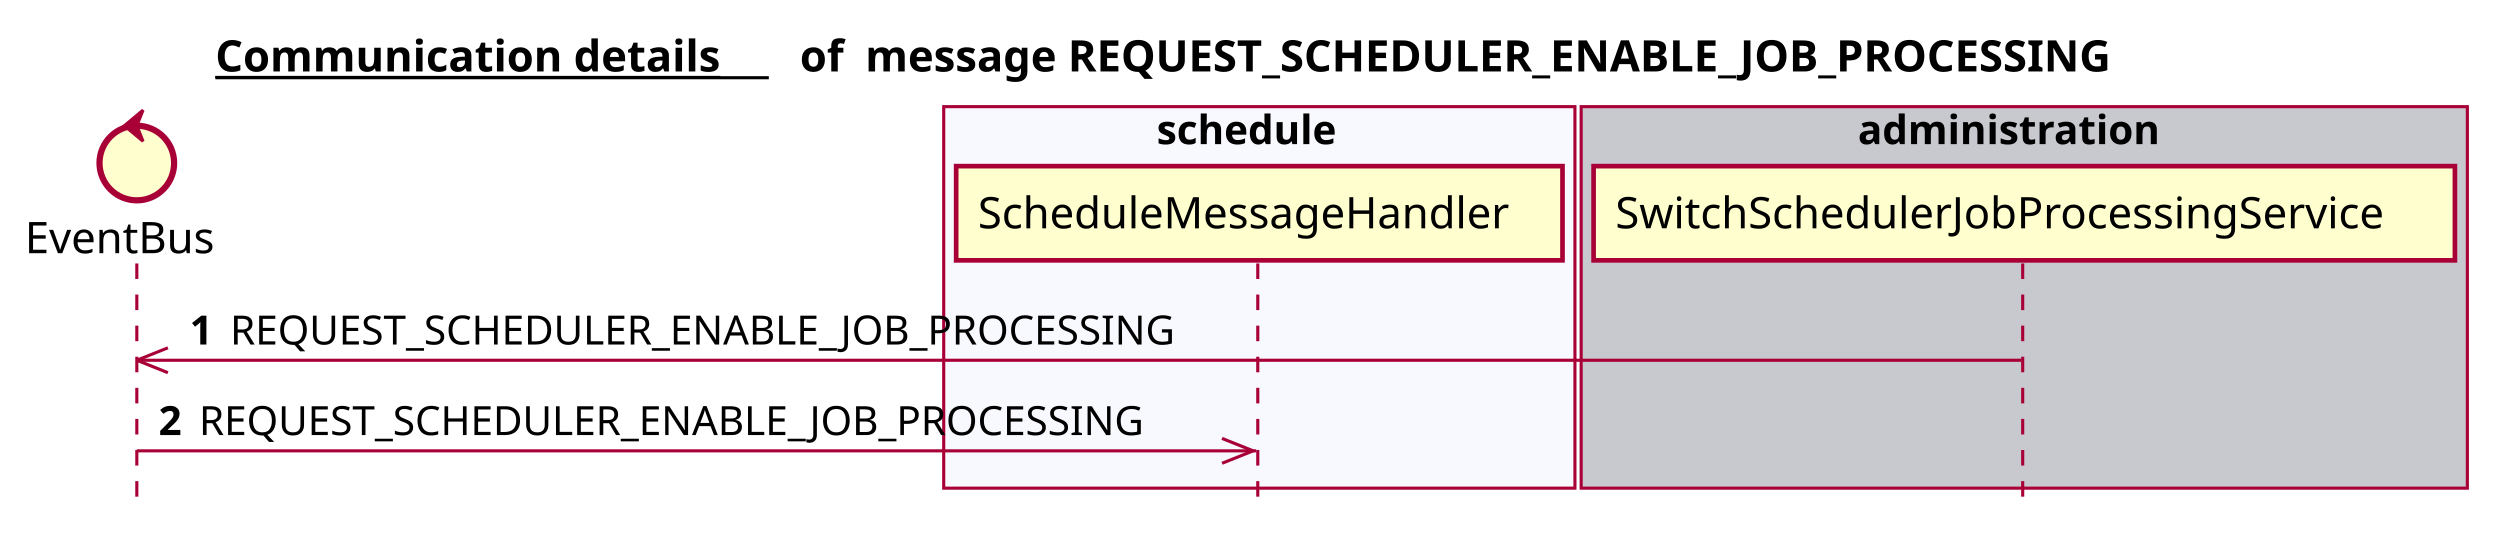
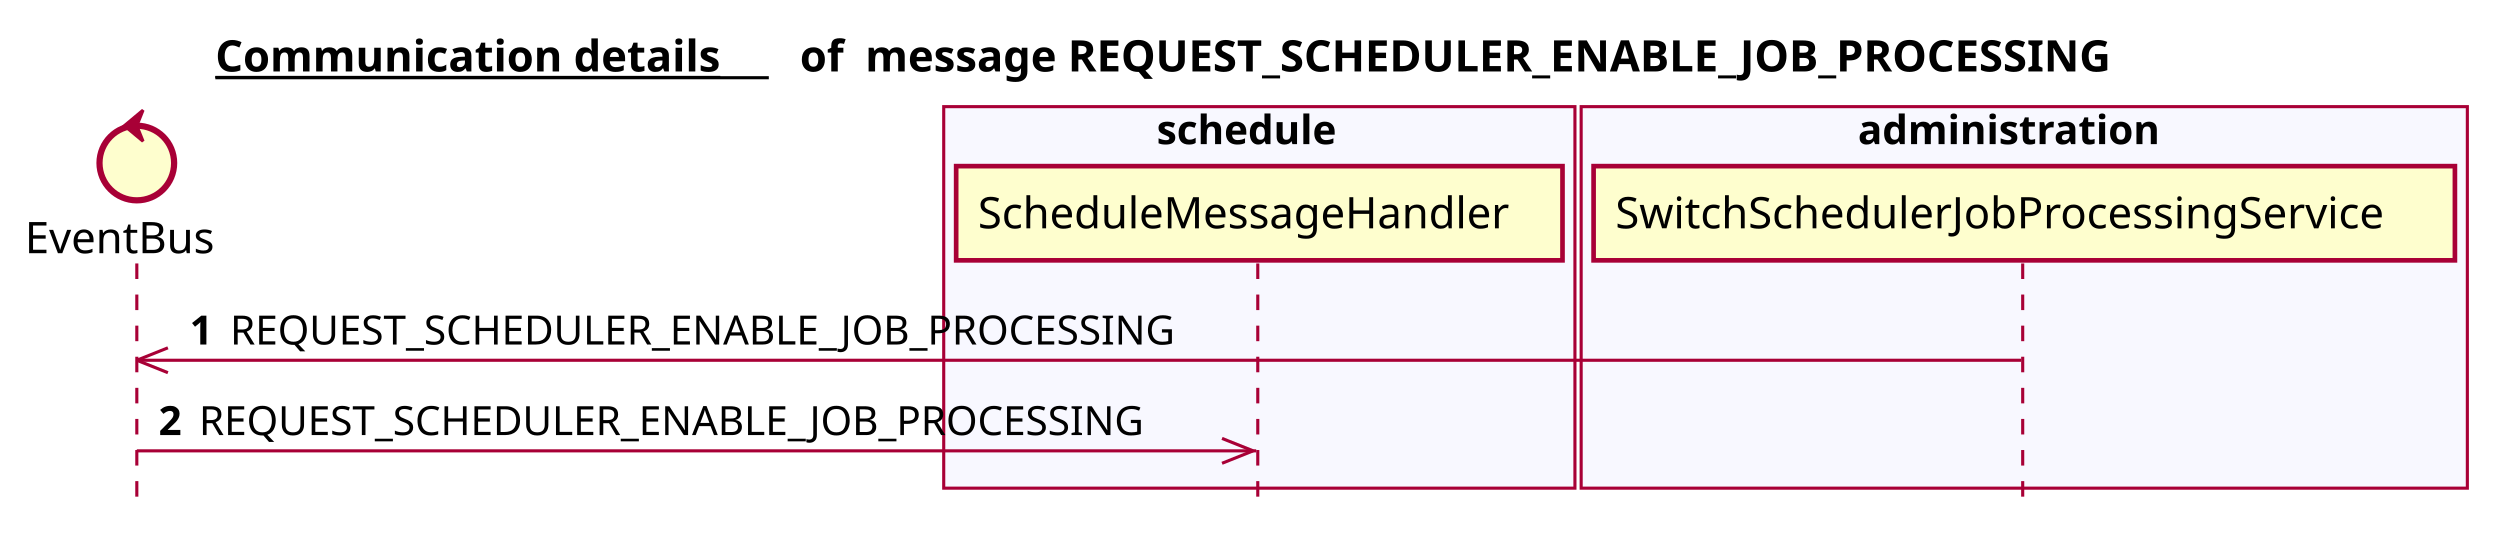
<svg xmlns="http://www.w3.org/2000/svg" contentScriptType="application/ecmascript" contentStyleType="text/css" height="174px" preserveAspectRatio="none" style="width:804px;height:174px;" version="1.1" viewBox="0 0 804 174" width="804px" zoomAndPan="magnify">
  <defs />
  <g>
    <text fill="#000000" font-family="sans-serif" font-size="14" font-weight="bold" lengthAdjust="spacingAndGlyphs" text-decoration="underline" textLength="178" x="69.25" y="22.995">Communication details</text>
    <line style="stroke: #000000; stroke-width: 1.0;" x1="69.25" x2="247.25" y1="24.995" y2="24.995" />
    <text fill="#000000" font-family="sans-serif" font-size="14" font-weight="bold" lengthAdjust="spacingAndGlyphs" textLength="16" x="257.25" y="22.995">of</text>
    <text fill="#000000" font-family="sans-serif" font-size="14" font-weight="bold" lengthAdjust="spacingAndGlyphs" textLength="450" x="278.25" y="22.995">message REQUEST_SCHEDULER_ENABLE_JOB_PROCESSING</text>
    <rect fill="#F8F8FF" height="122.695" style="stroke: #A80036; stroke-width: 1.0;" width="203" x="303.5" y="34.297" />
    <text fill="#000000" font-family="sans-serif" font-size="13" font-weight="bold" lengthAdjust="spacingAndGlyphs" textLength="66" x="372" y="46.364">schedule</text>
-     <rect fill="#C8C8CF" height="122.695" style="stroke: #A80036; stroke-width: 1.0;" width="285" x="508.5" y="34.297" />
+     <rect fill="#F8F8FF" height="122.695" style="stroke: #A80036; stroke-width: 1.0;" width="285" x="508.5" y="34.297" />
    <text fill="#000000" font-family="sans-serif" font-size="13" font-weight="bold" lengthAdjust="spacingAndGlyphs" textLength="107" x="597.5" y="46.364">administration</text>
    <line style="stroke: #A80036; stroke-width: 1.0; stroke-dasharray: 5.0,5.0;" x1="44" x2="44" y1="84.727" y2="162.992" />
    <line style="stroke: #A80036; stroke-width: 1.0; stroke-dasharray: 5.0,5.0;" x1="404.5" x2="404.5" y1="84.727" y2="162.992" />
    <line style="stroke: #A80036; stroke-width: 1.0; stroke-dasharray: 5.0,5.0;" x1="650.5" x2="650.5" y1="84.727" y2="162.992" />
    <text fill="#000000" font-family="sans-serif" font-size="14" lengthAdjust="spacingAndGlyphs" textLength="66" x="8" y="81.425">EventBus</text>
    <ellipse cx="44" cy="52.43" fill="#FEFECE" rx="12" ry="12" style="stroke: #A80036; stroke-width: 2.0;" />
    <polygon fill="#A80036" points="40,40.43,46,35.43,44,40.43,46,45.43,40,40.43" style="stroke: #A80036; stroke-width: 1.0;" />
    <rect fill="#FEFECE" height="30.297" style="stroke: #A80036; stroke-width: 1.5;" width="195" x="307.5" y="53.43" />
    <text fill="#000000" font-family="sans-serif" font-size="14" lengthAdjust="spacingAndGlyphs" textLength="181" x="314.5" y="73.425">ScheduleMessageHandler</text>
    <rect fill="#FEFECE" height="30.297" style="stroke: #A80036; stroke-width: 1.5;" width="277" x="512.5" y="53.43" />
    <text fill="#000000" font-family="sans-serif" font-size="14" lengthAdjust="spacingAndGlyphs" textLength="263" x="519.5" y="73.425">SwitchSchedulerJobProcessingService</text>
    <line style="stroke: #A80036; stroke-width: 1.0;" x1="44" x2="54" y1="115.859" y2="111.859" />
    <line style="stroke: #A80036; stroke-width: 1.0;" x1="44" x2="54" y1="115.859" y2="119.859" />
    <line style="stroke: #A80036; stroke-width: 1.0;" x1="44" x2="650" y1="115.859" y2="115.859" />
    <text fill="#000000" font-family="sans-serif" font-size="13" font-weight="bold" lengthAdjust="spacingAndGlyphs" textLength="9" x="61" y="110.793">1</text>
    <text fill="#000000" font-family="sans-serif" font-size="13" lengthAdjust="spacingAndGlyphs" textLength="324" x="74" y="110.793">REQUEST_SCHEDULER_ENABLE_JOB_PROCESSING</text>
    <line style="stroke: #A80036; stroke-width: 1.0;" x1="403" x2="393" y1="144.992" y2="140.992" />
    <line style="stroke: #A80036; stroke-width: 1.0;" x1="403" x2="393" y1="144.992" y2="148.992" />
    <line style="stroke: #A80036; stroke-width: 1.0;" x1="44" x2="404" y1="144.992" y2="144.992" />
    <text fill="#000000" font-family="sans-serif" font-size="13" font-weight="bold" lengthAdjust="spacingAndGlyphs" textLength="9" x="51" y="139.926">2</text>
    <text fill="#000000" font-family="sans-serif" font-size="13" lengthAdjust="spacingAndGlyphs" textLength="324" x="64" y="139.926">REQUEST_SCHEDULER_ENABLE_JOB_PROCESSING</text>
  </g>
</svg>
